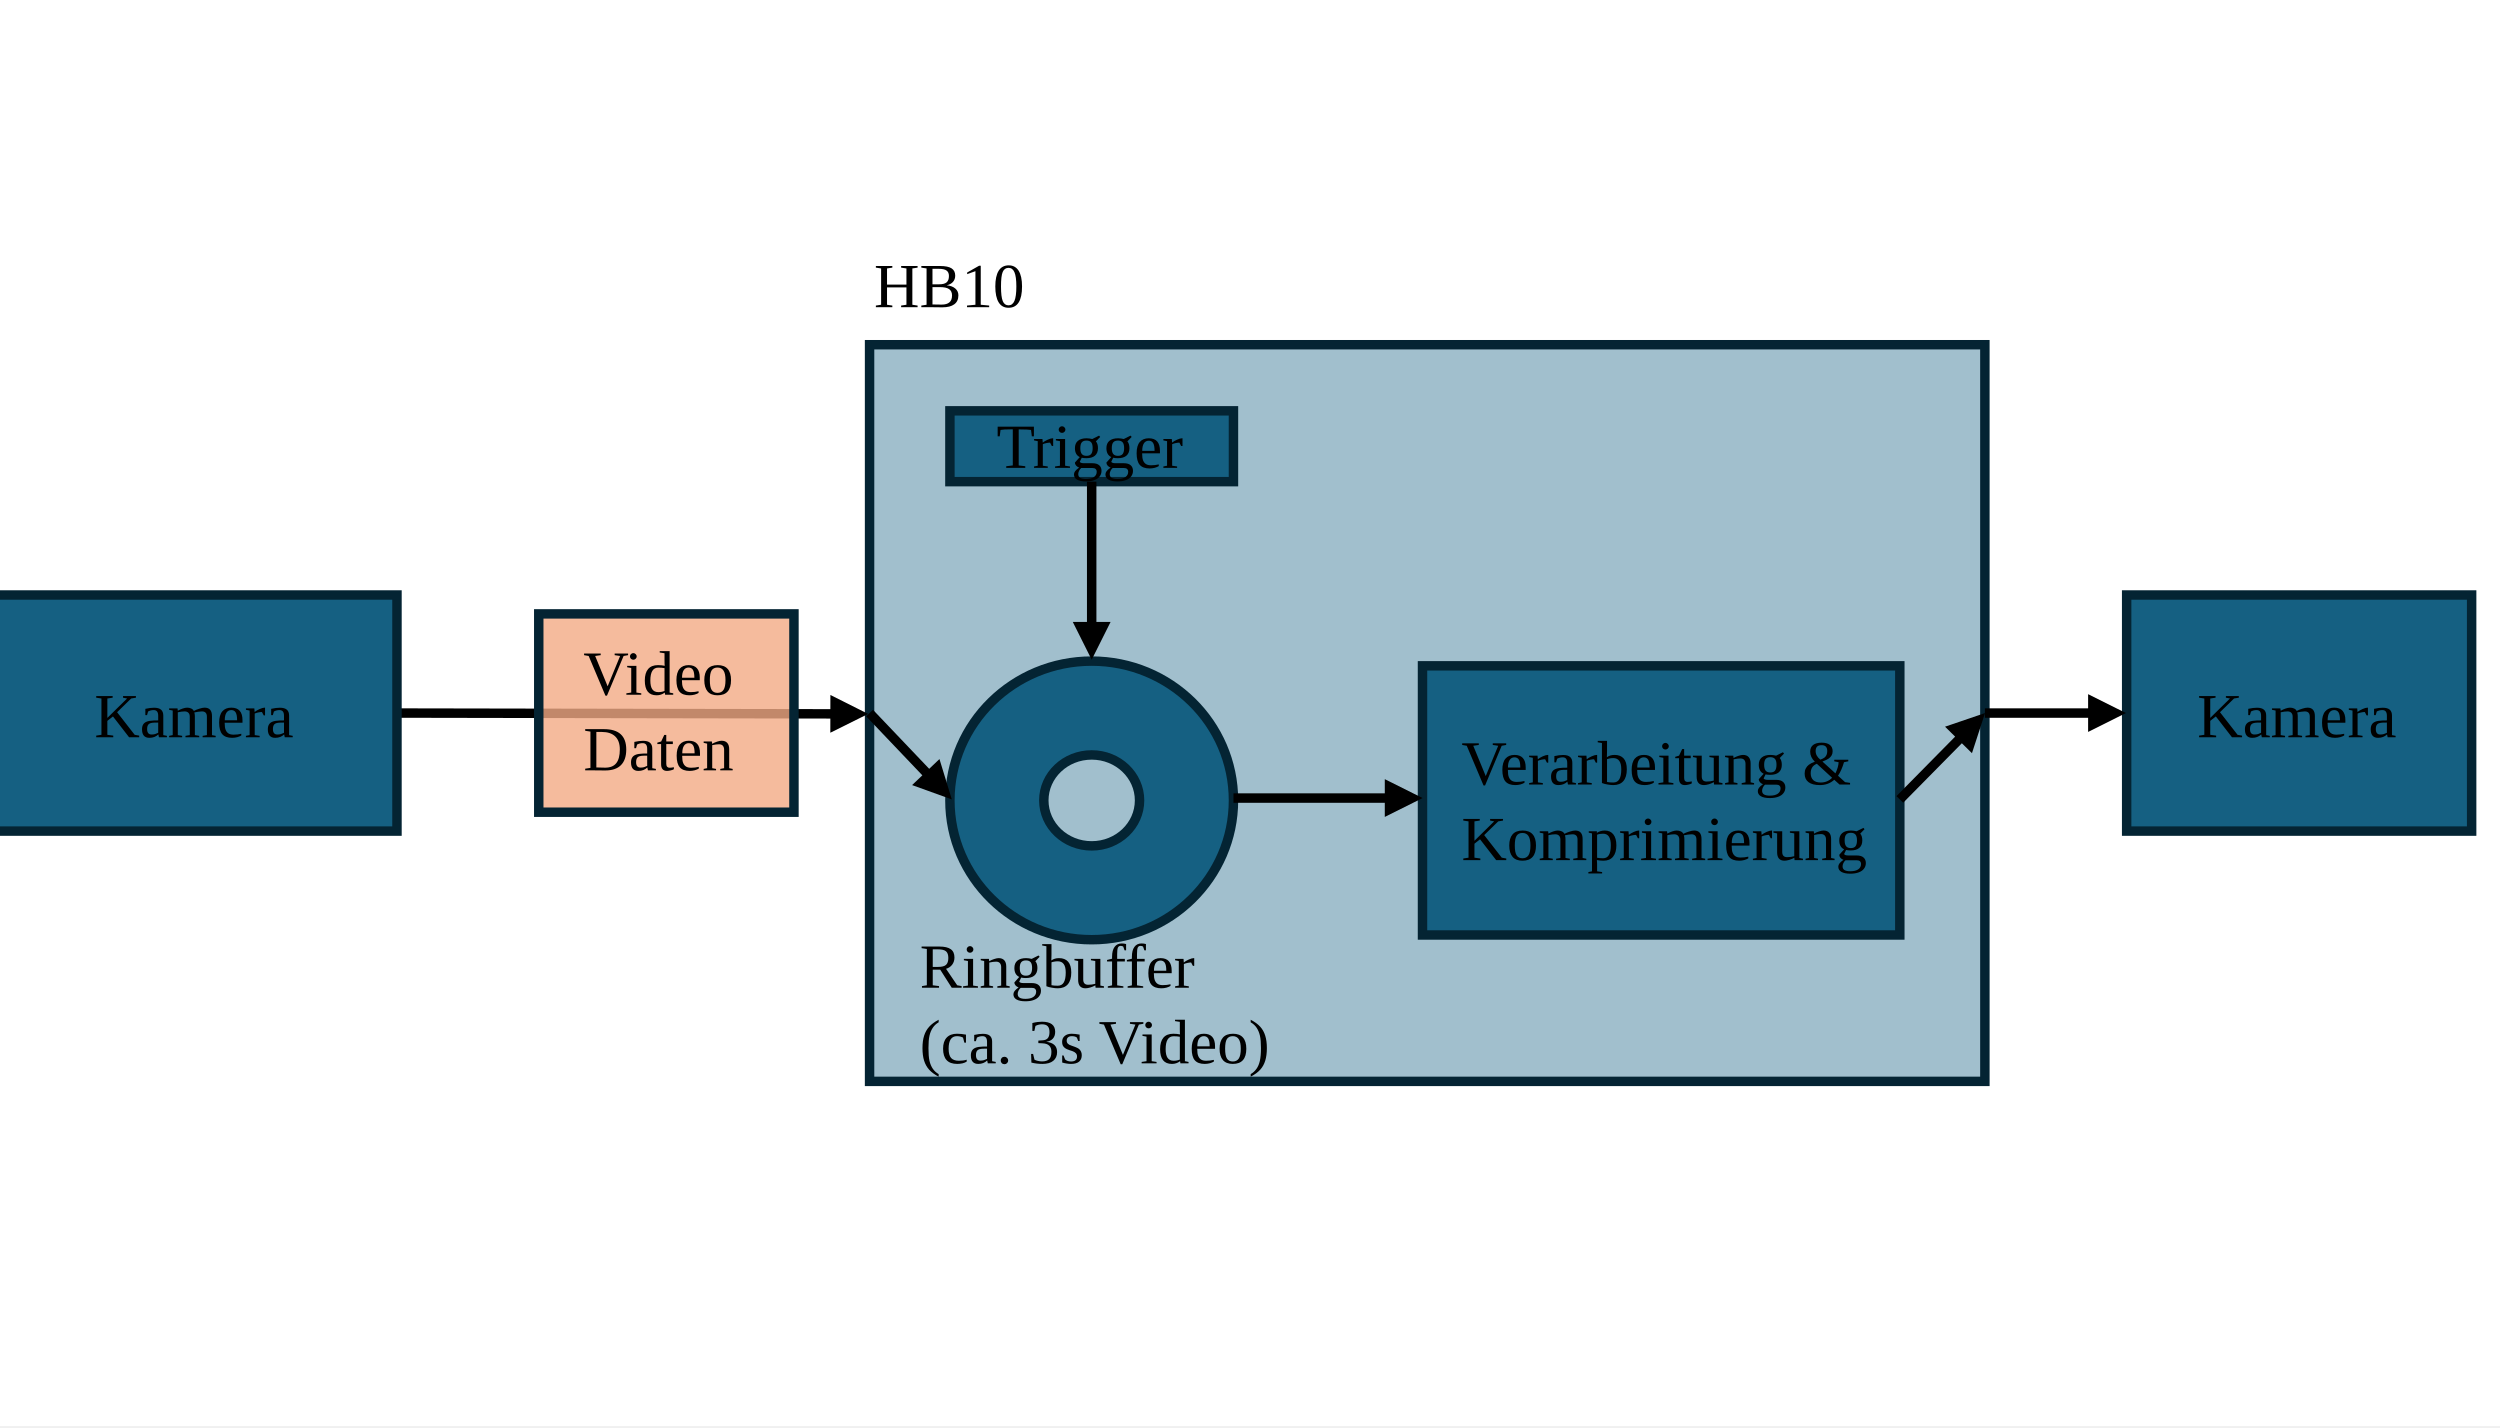
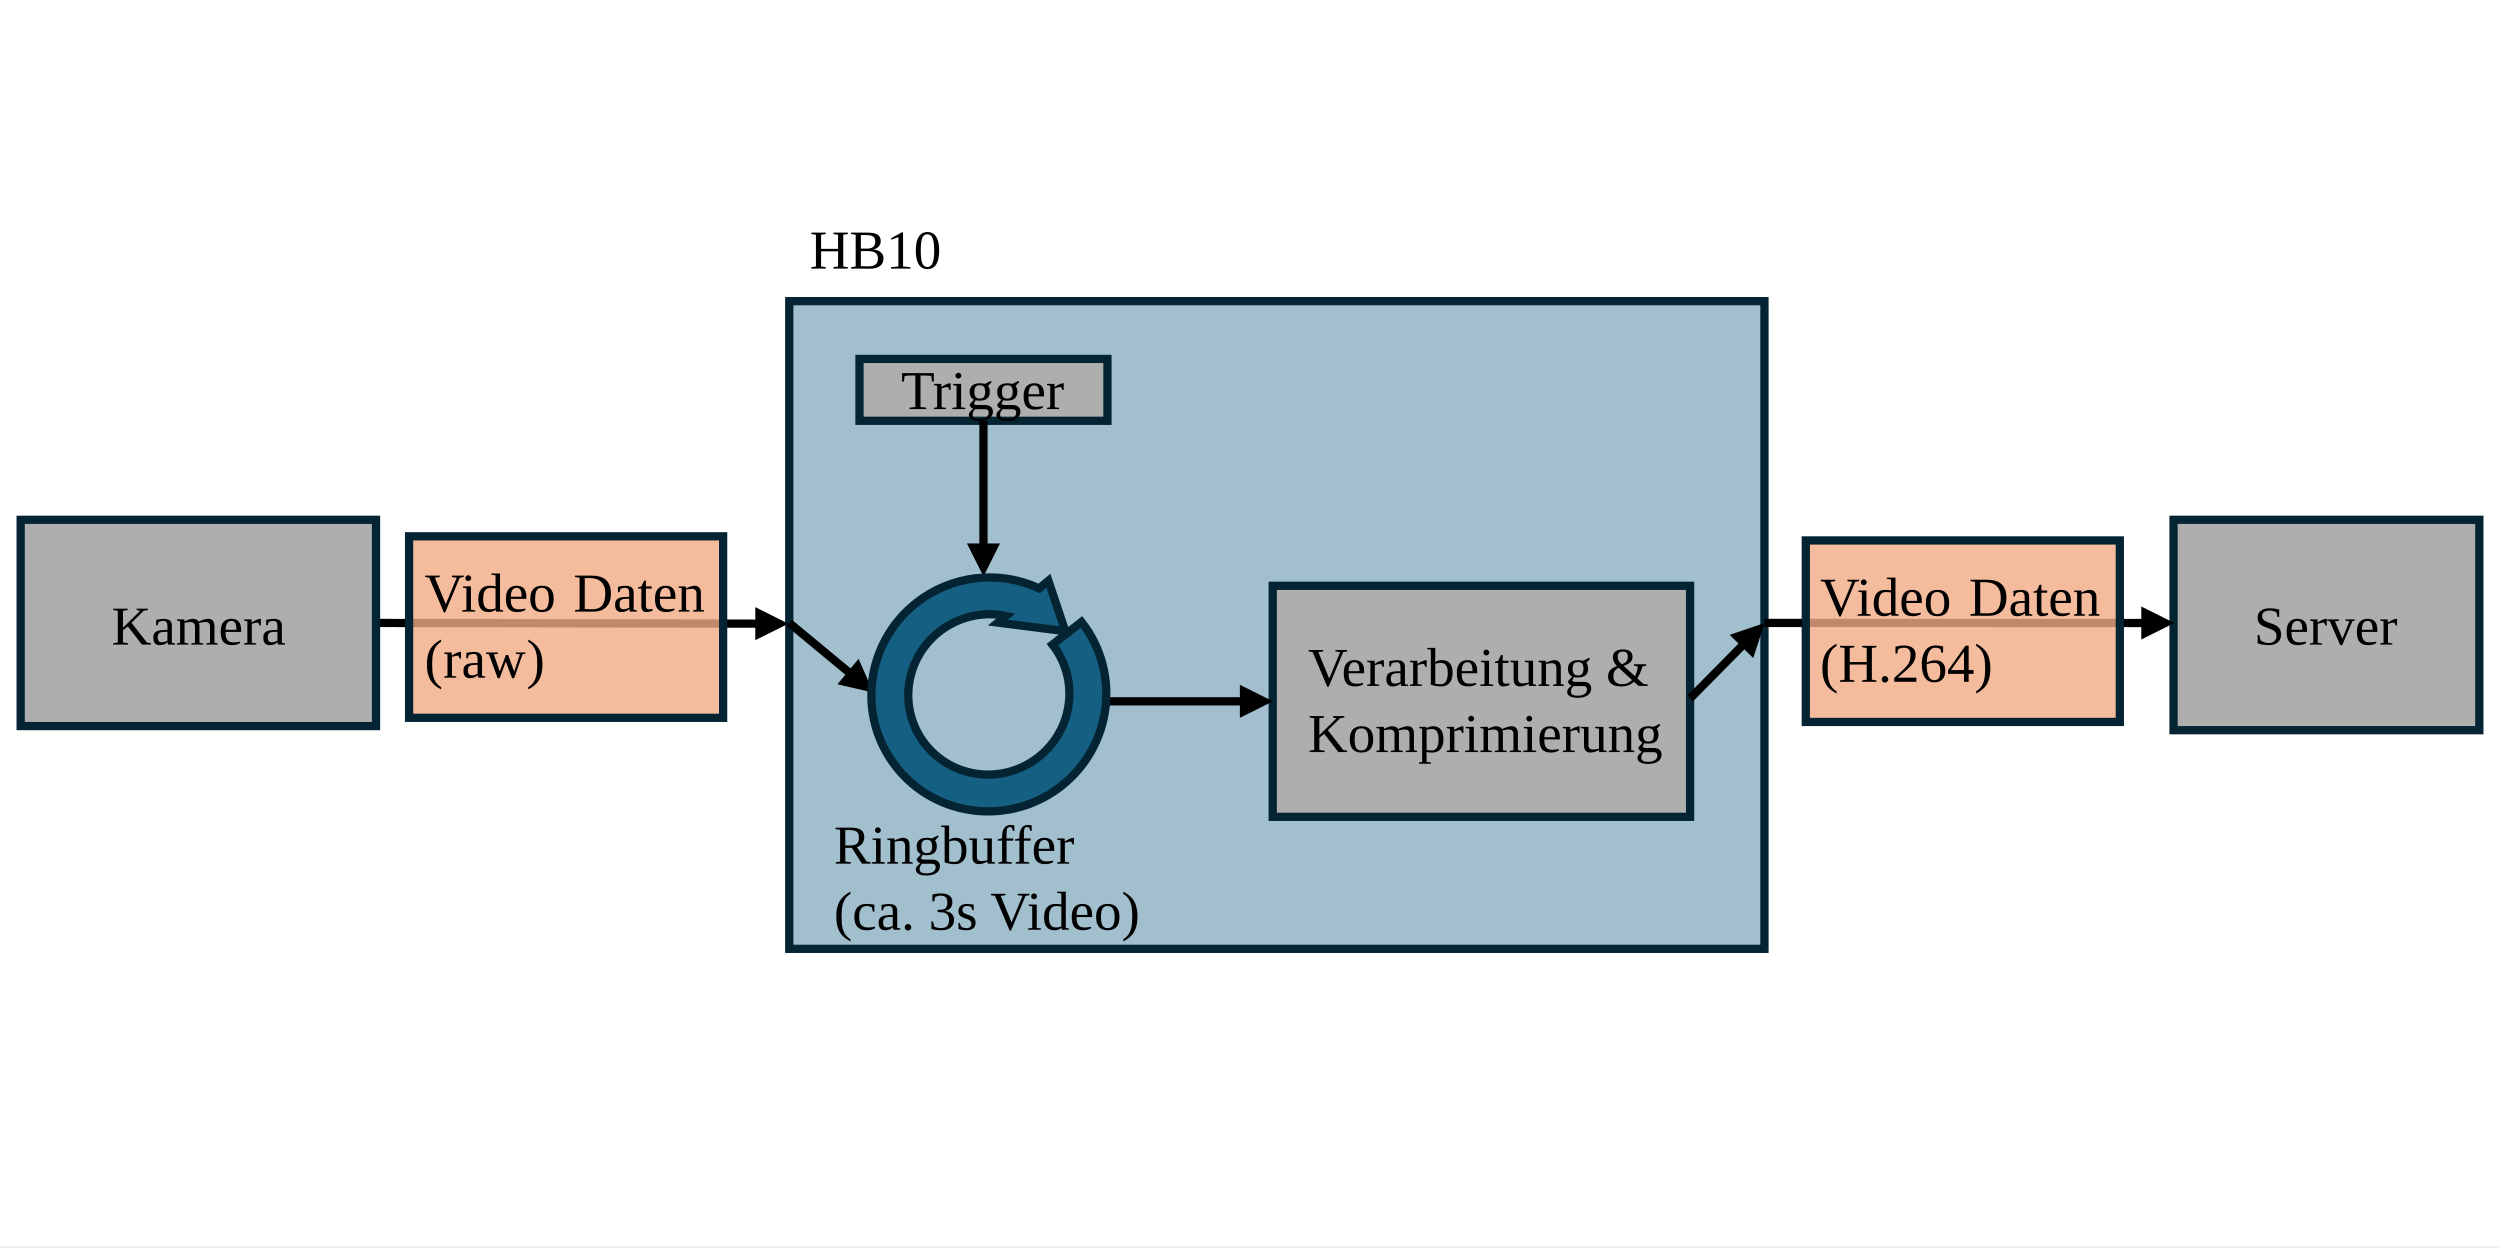
- <svg xmlns="http://www.w3.org/2000/svg" width="529" height="302" overflow="hidden">
-   <defs>
-     <clipPath id="clip0">
-       <rect x="0" y="0" width="529" height="302" />
-     </clipPath>
-   </defs>
-   <g clip-path="url(#clip0)">
-     <rect x="0" y="0" width="529" height="301.762" fill="#FFFFFF" />
-     <rect x="184" y="72.942" width="236" height="155.877" stroke="#042433" stroke-width="1.999" stroke-miterlimit="8" fill="#156082" fill-opacity="0.4" />
-     <path d="M201 169.366C201 153.087 214.431 139.89 231 139.89 247.569 139.89 261 153.087 261 169.366 261 185.646 247.569 198.843 231 198.843 214.431 198.843 201 185.646 201 169.366ZM220.869 169.366C220.869 174.681 225.405 178.99 231 178.99 236.595 178.99 241.131 174.681 241.131 169.366 241.131 164.051 236.595 159.743 231 159.743 225.405 159.743 220.869 164.051 220.869 169.366Z" stroke="#042433" stroke-width="1.999" stroke-miterlimit="8" fill="#156082" fill-rule="evenodd" />
-     <rect x="301" y="140.889" width="101" height="56.955" stroke="#042433" stroke-width="1.999" stroke-miterlimit="8" fill="#156082" />
-     <rect x="201" y="86.931" width="60" height="14.988" stroke="#042433" stroke-width="1.999" stroke-miterlimit="8" fill="#156082" />
-     <text font-family="Times New Roman,Times New Roman_MSFontService,sans-serif" font-weight="400" font-size="13.319" transform="matrix(1 0 0 0.999212 210.869 99)">Trigger</text>
-     <path d="M232 101.92 232 132.934 230 132.934 230 101.92ZM234.999 131.603 231 139.594 227.001 131.603Z" />
-     <path d="M261 167.868 294.354 167.868 294.354 169.866 261 169.866ZM293.021 164.871 301.019 168.867 293.021 172.863Z" />
-     <path d="M84.002 149.882 177.038 150.055 177.034 152.053 83.998 151.88ZM175.711 147.056 183.701 151.066 175.696 155.047Z" />
-     <rect x="114" y="129.898" width="54" height="41.967" stroke="#042433" stroke-width="1.999" stroke-miterlimit="8" fill="#F2AA84" fill-opacity="0.8" />
-     <text font-family="Times New Roman,Times New Roman_MSFontService,sans-serif" font-weight="400" font-size="13.319" transform="matrix(1 0 0 0.999212 123.436 147)">Video</text>
-     <text font-family="Times New Roman,Times New Roman_MSFontService,sans-serif" font-weight="400" font-size="13.319" transform="matrix(1 0 0 0.999212 123.436 163)">Daten</text>
-     <rect x="450" y="125.901" width="73" height="49.961" stroke="#042433" stroke-width="1.999" stroke-miterlimit="8" fill="#156082" />
-     <text font-family="Times New Roman,Times New Roman_MSFontService,sans-serif" font-weight="400" font-size="13.319" transform="matrix(1 0 0 0.999212 464.937 156)">Kamera</text>
-     <rect x="-2" y="125.901" width="86" height="49.961" stroke="#042433" stroke-width="1.999" stroke-miterlimit="8" fill="#156082" />
-     <text font-family="Times New Roman,Times New Roman_MSFontService,sans-serif" font-weight="400" font-size="13.319" transform="matrix(1 0 0 0.999212 19.9665 156)">Kamera</text>
-     <path d="M420 149.882 443.177 149.882 443.176 151.88 420 151.88ZM441.844 146.886 449.841 150.881 441.844 154.877Z" />
-     <path d="M184.724 150.192 197.537 163.647 196.088 165.024 183.276 151.57ZM198.79 160.616 201.407 169.159 192.997 166.125Z" />
-     <path d="M0.711-0.701 14.055 12.835 12.632 14.237-0.711 0.701ZM15.254 9.782 18.018 18.278 9.563 15.392Z" transform="matrix(1.00079 0 0 -1 402 169.159)" />
-     <text font-family="Times New Roman,Times New Roman_MSFontService,sans-serif" font-weight="400" font-size="13.319" transform="matrix(1 0 0 0.999212 309.242 166)">Verarbeitung &amp;</text>
-     <text font-family="Times New Roman,Times New Roman_MSFontService,sans-serif" font-weight="400" font-size="13.319" transform="matrix(1 0 0 0.999212 309.242 182)">Komprimierung</text>
-     <text font-family="Times New Roman,Times New Roman_MSFontService,sans-serif" font-weight="400" font-size="13.319" transform="matrix(1 0 0 0.999212 194.619 209)">Ringbuffer</text>
-     <text font-family="Times New Roman,Times New Roman_MSFontService,sans-serif" font-weight="400" font-size="13.319" transform="matrix(1 0 0 0.999212 194.619 225)">(ca. 3s Video)</text>
-     <text font-family="Times New Roman,Times New Roman_MSFontService,sans-serif" font-weight="400" font-size="13.319" transform="matrix(1 0 0 0.999212 184.944 65)">HB10</text>
+ <svg xmlns="http://www.w3.org/2000/svg" width="605" height="302" overflow="hidden">
+   <g>
+     <rect x="0" y="0" width="605" height="301.501" fill="#FFFFFF" />
+     <rect x="191" y="72.879" width="236" height="156.74" stroke="#042433" stroke-width="2.001" stroke-miterlimit="8" fill="#156082" fill-opacity="0.4" />
+     <rect x="308" y="141.765" width="101" height="55.907" stroke="#042433" stroke-width="2.001" stroke-miterlimit="8" fill="#AEAEAE" />
+     <rect x="208" y="86.856" width="60" height="14.975" stroke="#042433" stroke-width="2.001" stroke-miterlimit="8" fill="#AEAEAE" />
+     <text font-family="Times New Roman,Times New Roman_MSFontService,sans-serif" font-weight="400" font-size="13.319" transform="matrix(1 0 0 0.998347 218.075 99)">Trigger</text>
+     <path d="M239.001 101.831 239.001 132.846 237 132.846 236.999 101.831ZM242.002 131.514 238 139.506 233.998 131.514Z" />
+     <path d="M268 168.72 301.383 168.72 301.383 170.718 268 170.718ZM300.049 165.724 308.053 169.719 300.049 173.715Z" />
+     <path d="M91.002 149.752 184.118 149.924 184.115 151.922 90.998 151.749ZM182.79 146.925 190.787 150.936 182.775 154.916Z" />
+     <rect x="99" y="129.785" width="76" height="43.927" stroke="#042433" stroke-width="2.001" stroke-miterlimit="8" fill="#F2AA84" fill-opacity="0.8" />
+     <text font-family="Times New Roman,Times New Roman_MSFontService,sans-serif" font-weight="400" font-size="13.319" transform="matrix(1 0 0 0.998347 102.741 148)">Video</text>
+     <text font-family="Times New Roman,Times New Roman_MSFontService,sans-serif" font-weight="400" font-size="13.319" transform="matrix(1 0 0 0.998347 138.761 148)">Daten</text>
+     <text font-family="Times New Roman,Times New Roman_MSFontService,sans-serif" font-weight="400" font-size="13.319" transform="matrix(1 0 0 0.998347 102.741 164)">(</text>
+     <text font-family="Times New Roman,Times New Roman_MSFontService,sans-serif" font-weight="400" font-size="13.319" transform="matrix(1 0 0 0.998347 107.244 164)">raw</text>
+     <text font-family="Times New Roman,Times New Roman_MSFontService,sans-serif" font-weight="400" font-size="13.319" transform="matrix(1 0 0 0.998347 127.422 164)">)</text>
+     <rect x="526" y="125.792" width="74" height="50.916" stroke="#042433" stroke-width="2.001" stroke-miterlimit="8" fill="#AEAEAE" />
+     <text font-family="Times New Roman,Times New Roman_MSFontService,sans-serif" font-weight="400" font-size="13.319" transform="matrix(1 0 0 0.998347 545.444 156)">Server</text>
+     <rect x="5" y="125.792" width="86" height="49.917" stroke="#042433" stroke-width="2.001" stroke-miterlimit="8" fill="#AEAEAE" />
+     <text font-family="Times New Roman,Times New Roman_MSFontService,sans-serif" font-weight="400" font-size="13.319" transform="matrix(1 0 0 0.998347 27.0071 156)">Kamera</text>
+     <path d="M427 149.752 519.526 149.766 519.526 151.764 427 151.749ZM518.193 146.769 526.196 150.766 518.191 154.76Z" />
+     <path d="M191.639 149.982 206.881 162.601 205.604 164.139 190.361 151.519ZM207.77 159.445 211.377 167.621 202.661 165.596Z" />
+     <path d="M0.711-0.701 14.055 12.835 12.632 14.237-0.711 0.701ZM15.254 9.782 18.018 18.278 9.563 15.392Z" transform="matrix(1.00166 0 0 -1 409 169.029)" />
+     <text font-family="Times New Roman,Times New Roman_MSFontService,sans-serif" font-weight="400" font-size="13.319" transform="matrix(1 0 0 0.998347 316.533 166)">Verarbeitung &amp;</text>
+     <text font-family="Times New Roman,Times New Roman_MSFontService,sans-serif" font-weight="400" font-size="13.319" transform="matrix(1 0 0 0.998347 316.533 182)">Komprimierung</text>
+     <text font-family="Times New Roman,Times New Roman_MSFontService,sans-serif" font-weight="400" font-size="13.319" transform="matrix(1 0 0 0.998347 201.811 209)">Ringbuffer</text>
+     <text font-family="Times New Roman,Times New Roman_MSFontService,sans-serif" font-weight="400" font-size="13.319" transform="matrix(1 0 0 0.998347 201.811 225)">(ca. 3s Video)</text>
+     <text font-family="Times New Roman,Times New Roman_MSFontService,sans-serif" font-weight="400" font-size="13.319" transform="matrix(1 0 0 0.998347 195.958 65)">HB10</text>
+     <path d="M261.718 150.504C271.368 162.774 269.154 180.576 256.772 190.266 244.391 199.956 226.531 197.864 216.88 185.594 207.23 173.324 209.444 155.522 221.826 145.832 230.3 139.2 241.776 137.87 251.483 142.395L253.714 140.551 257.798 152.75 241.48 150.668 243.431 149.055C232.908 146.882 222.527 153.625 220.245 164.115 217.963 174.605 224.644 184.871 235.167 187.043 245.69 189.216 256.071 182.473 258.353 171.983 259.577 166.357 258.236 160.505 254.692 156.002Z" stroke="#042433" stroke-width="2" stroke-miterlimit="8" fill="#156082" fill-rule="evenodd" />
+     <rect x="437" y="130.784" width="76" height="43.927" stroke="#042433" stroke-width="2.001" stroke-miterlimit="8" fill="#F2AA84" fill-opacity="0.8" />
+     <text font-family="Times New Roman,Times New Roman_MSFontService,sans-serif" font-weight="400" font-size="13.319" transform="matrix(1 0 0 0.998347 440.447 149)">Video</text>
+     <text font-family="Times New Roman,Times New Roman_MSFontService,sans-serif" font-weight="400" font-size="13.319" transform="matrix(1 0 0 0.998347 476.467 149)">Daten</text>
+     <text font-family="Times New Roman,Times New Roman_MSFontService,sans-serif" font-weight="400" font-size="13.319" transform="matrix(1 0 0 0.998347 440.447 165)">(H.264)</text>
  </g>
</svg>
